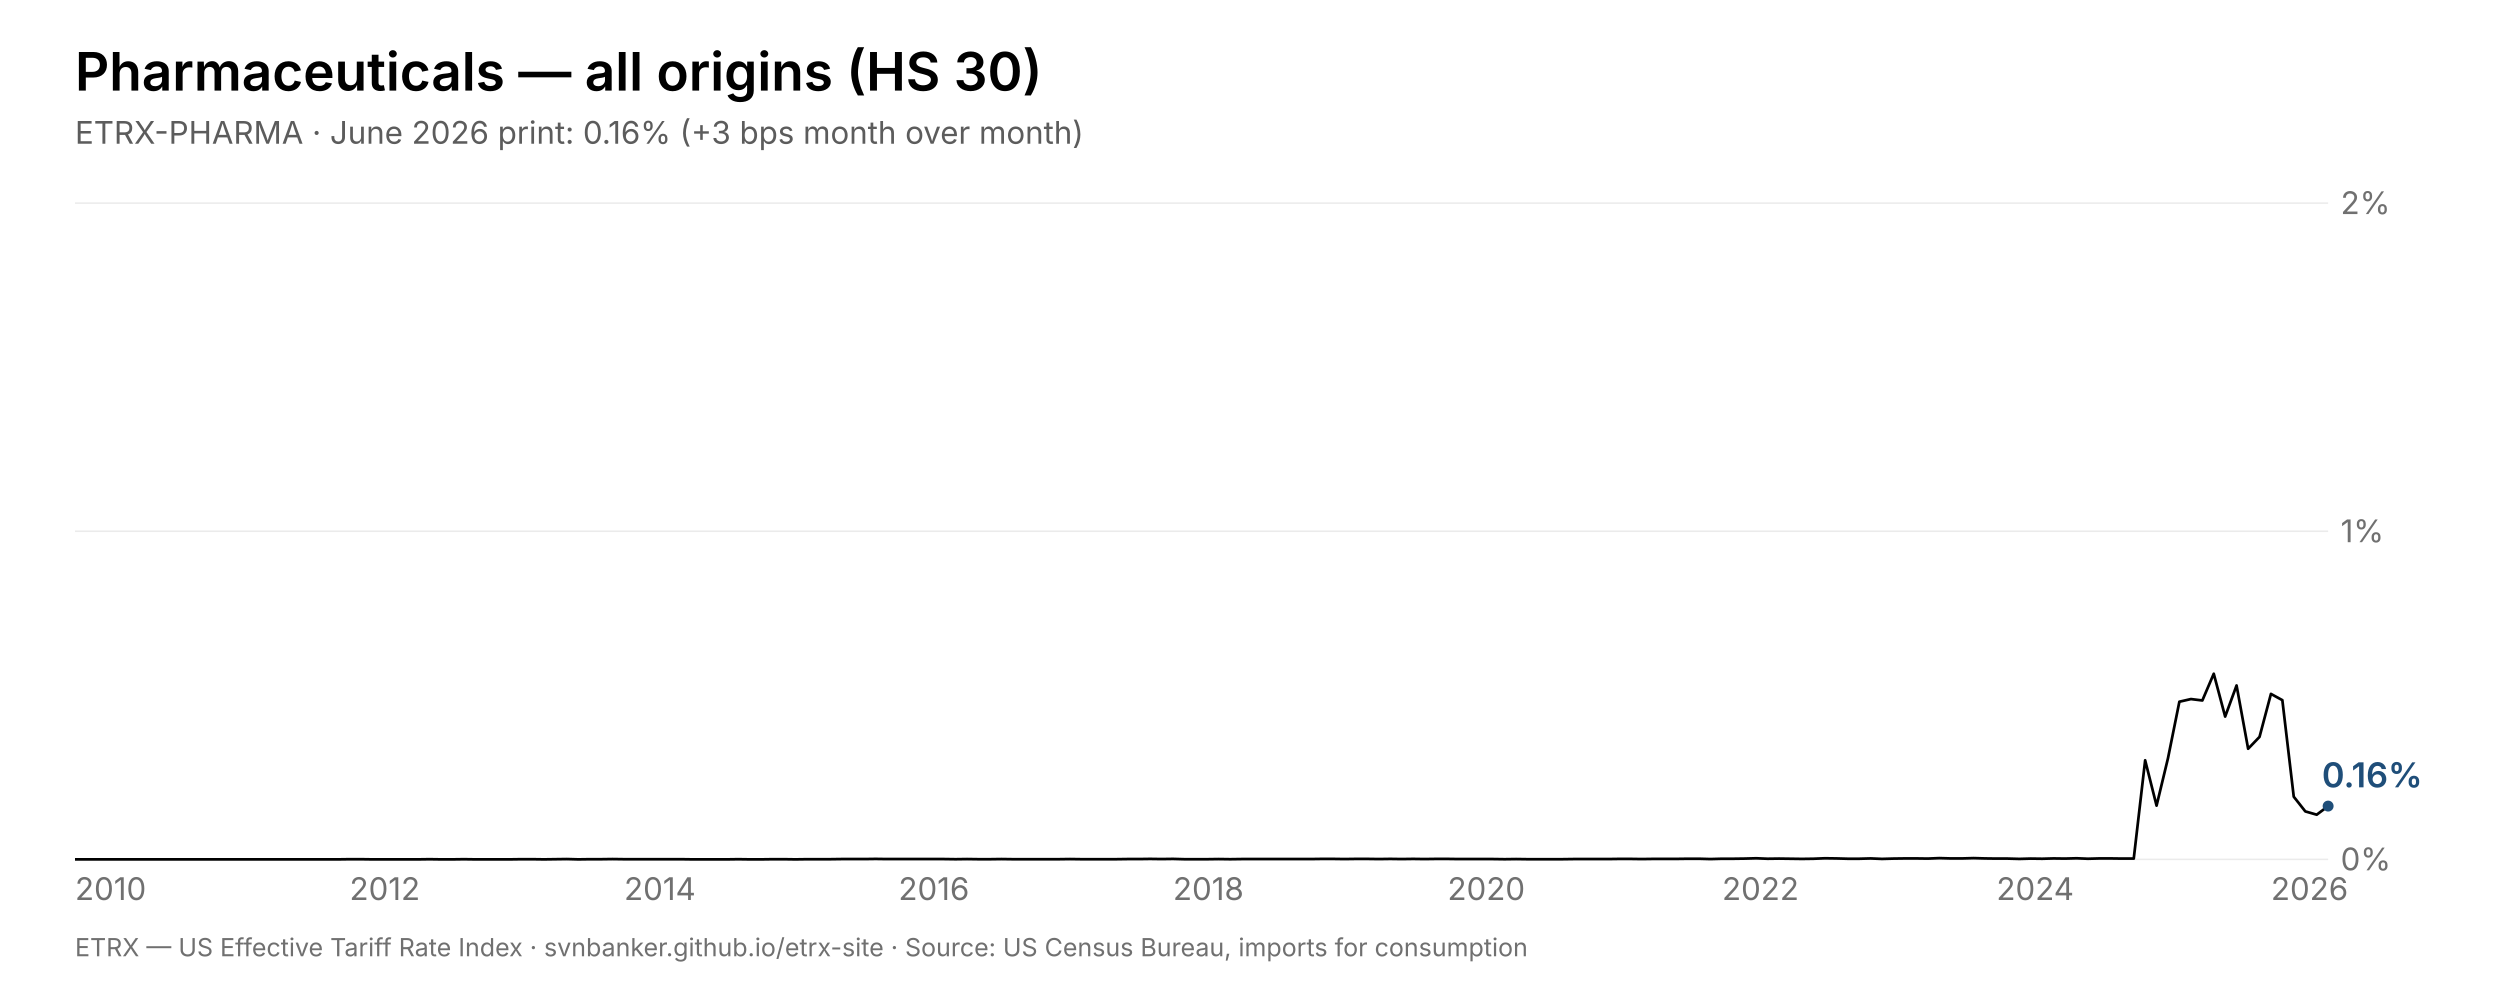
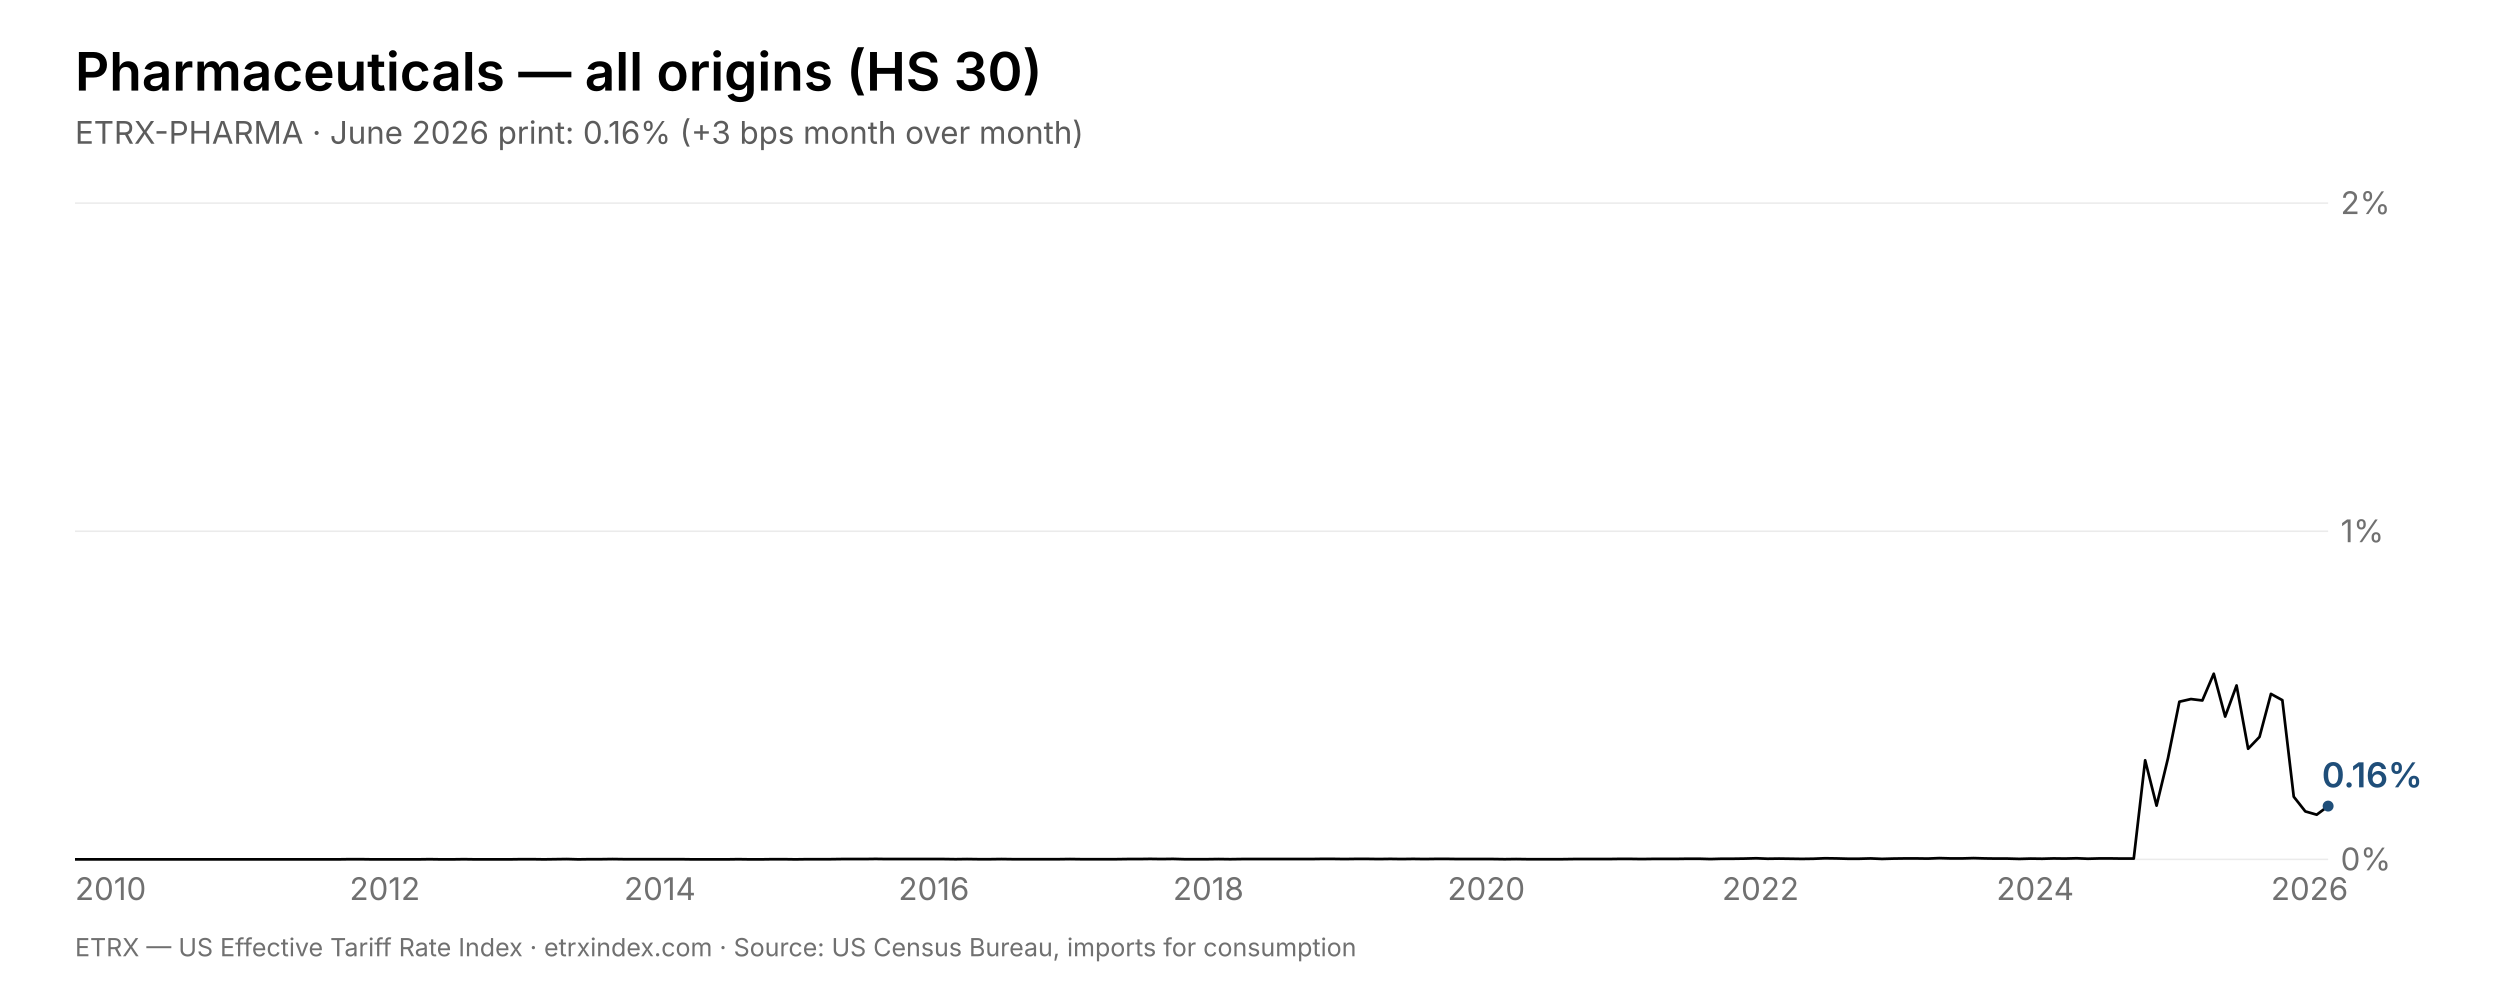
<svg xmlns="http://www.w3.org/2000/svg" viewBox="0 0 1600 640" width="1600" height="640" font-family="Inter, Helvetica, Arial, sans-serif">
  <rect width="1600" height="640" fill="#fff" />
  <text x="48" y="58" font-size="34" font-weight="600" fill="#000000">Pharmaceuticals — all origins (HS 30)</text>
  <text x="48" y="92" font-size="20" fill="rgba(0,0,0,0.64)">ETRX-PHARMA · June 2026 print: 0.16% (+3 bps month over month)</text>
  <line x1="48" y1="550.0" x2="1490" y2="550.0" stroke="rgba(0,0,0,0.08)" stroke-width="1" />
  <text x="1498" y="557.0" font-size="20" fill="rgba(0,0,0,0.56)">0%</text>
  <line x1="48" y1="340.0" x2="1490" y2="340.0" stroke="rgba(0,0,0,0.08)" stroke-width="1" />
  <text x="1498" y="347.0" font-size="20" fill="rgba(0,0,0,0.56)">1%</text>
  <line x1="48" y1="130.0" x2="1490" y2="130.0" stroke="rgba(0,0,0,0.08)" stroke-width="1" />
  <text x="1498" y="137.0" font-size="20" fill="rgba(0,0,0,0.56)">2%</text>
  <text x="48.0" y="576" font-size="20" fill="rgba(0,0,0,0.56)">2010</text>
  <text x="223.7" y="576" font-size="20" fill="rgba(0,0,0,0.56)">2012</text>
  <text x="399.4" y="576" font-size="20" fill="rgba(0,0,0,0.56)">2014</text>
  <text x="575.0" y="576" font-size="20" fill="rgba(0,0,0,0.56)">2016</text>
  <text x="750.7" y="576" font-size="20" fill="rgba(0,0,0,0.56)">2018</text>
  <text x="926.4" y="576" font-size="20" fill="rgba(0,0,0,0.56)">2020</text>
  <text x="1102.1" y="576" font-size="20" fill="rgba(0,0,0,0.56)">2022</text>
  <text x="1277.7" y="576" font-size="20" fill="rgba(0,0,0,0.56)">2024</text>
  <text x="1453.4" y="576" font-size="20" fill="rgba(0,0,0,0.56)">2026</text>
  <polyline points="48.0,550.0 55.3,550.0 62.6,550.0 70.0,550.0 77.3,550.0 84.6,550.0 91.9,550.0 99.2,550.0 106.6,550.0 113.9,550.0 121.2,550.0 128.5,550.0 135.8,550.0 143.2,550.0 150.5,550.0 157.8,550.0 165.1,550.0 172.4,550.0 179.8,550.0 187.1,550.0 194.4,550.0 201.7,550.0 209.0,550.0 216.4,550.0 223.7,549.9 231.0,549.9 238.3,550.0 245.6,550.0 253.0,550.0 260.3,550.0 267.6,550.0 274.9,549.9 282.2,550.0 289.6,550.0 296.9,549.9 304.2,550.0 311.5,550.0 318.8,550.0 326.2,550.0 333.5,549.9 340.8,549.9 348.1,550.0 355.4,549.9 362.8,549.8 370.1,550.0 377.4,549.9 384.7,549.9 392.0,549.8 399.4,549.9 406.7,549.9 414.0,549.9 421.3,549.9 428.6,549.9 435.9,549.9 443.3,550.0 450.6,550.0 457.9,550.0 465.2,550.0 472.5,549.9 479.9,550.0 487.2,550.0 494.5,549.9 501.8,549.9 509.1,550.0 516.5,549.9 523.8,549.9 531.1,549.9 538.4,549.8 545.7,549.8 553.1,549.8 560.4,549.7 567.7,549.8 575.0,549.8 582.3,549.8 589.7,549.8 597.0,549.8 604.3,549.8 611.6,549.9 618.9,549.8 626.3,549.9 633.6,549.9 640.9,549.8 648.2,549.9 655.5,549.9 662.9,549.9 670.2,549.9 677.5,549.9 684.8,549.8 692.1,549.9 699.5,549.9 706.8,549.9 714.1,549.9 721.4,549.8 728.7,549.8 736.1,549.7 743.4,549.8 750.7,549.7 758.0,549.9 765.3,549.9 772.7,549.9 780.0,549.8 787.3,549.9 794.6,549.8 801.9,549.8 809.3,549.8 816.6,549.8 823.9,549.8 831.2,549.8 838.5,549.8 845.9,549.7 853.2,549.7 860.5,549.8 867.8,549.7 875.1,549.7 882.5,549.8 889.8,549.7 897.1,549.8 904.4,549.7 911.7,549.8 919.1,549.7 926.4,549.7 933.7,549.8 941.0,549.8 948.3,549.8 955.7,549.8 963.0,549.9 970.3,549.8 977.6,549.9 984.9,549.9 992.3,549.9 999.6,549.9 1006.9,549.8 1014.2,549.8 1021.5,549.8 1028.9,549.8 1036.2,549.7 1043.5,549.7 1050.8,549.8 1058.1,549.7 1065.5,549.7 1072.8,549.7 1080.1,549.6 1087.4,549.6 1094.7,549.8 1102.1,549.6 1109.4,549.6 1116.7,549.5 1124.0,549.3 1131.3,549.6 1138.6,549.5 1146.0,549.6 1153.3,549.7 1160.6,549.6 1167.9,549.3 1175.2,549.4 1182.6,549.6 1189.9,549.6 1197.2,549.4 1204.5,549.7 1211.8,549.5 1219.2,549.4 1226.5,549.4 1233.8,549.5 1241.1,549.2 1248.4,549.4 1255.8,549.4 1263.1,549.2 1270.4,549.4 1277.7,549.5 1285.0,549.5 1292.4,549.7 1299.7,549.5 1307.0,549.6 1314.3,549.4 1321.6,549.5 1329.0,549.3 1336.3,549.6 1343.6,549.4 1350.9,549.4 1358.2,549.5 1365.6,549.5 1372.9,486.6 1380.2,515.6 1387.5,485.3 1394.8,449.1 1402.2,447.4 1409.5,448.3 1416.8,431.2 1424.1,458.6 1431.4,438.7 1438.8,479.2 1446.1,471.6 1453.4,444.1 1460.7,448.1 1468.0,509.9 1475.4,519.3 1482.7,521.4 1490.0,515.9" fill="none" stroke="#000000" stroke-width="1.75" stroke-linejoin="round" />
  <circle cx="1490.0" cy="515.9" r="3.5" fill="#1f4e79" />
  <text x="1486.0" y="503.9" font-size="22" font-weight="600" fill="#1f4e79">0.16%</text>
-   <text x="48" y="612" font-size="16" fill="rgba(0,0,0,0.56)">ETRX — US Effective Tariff Rate Index · svnbanker.github.io/etrx-site · Source: US Census Bureau, imports for consumption</text>
+   <text x="48" y="612" font-size="16" fill="rgba(0,0,0,0.56)">ETRX — US Effective Tariff Rate Index · etrxindex.com · Source: US Census Bureau, imports for consumption</text>
</svg>
